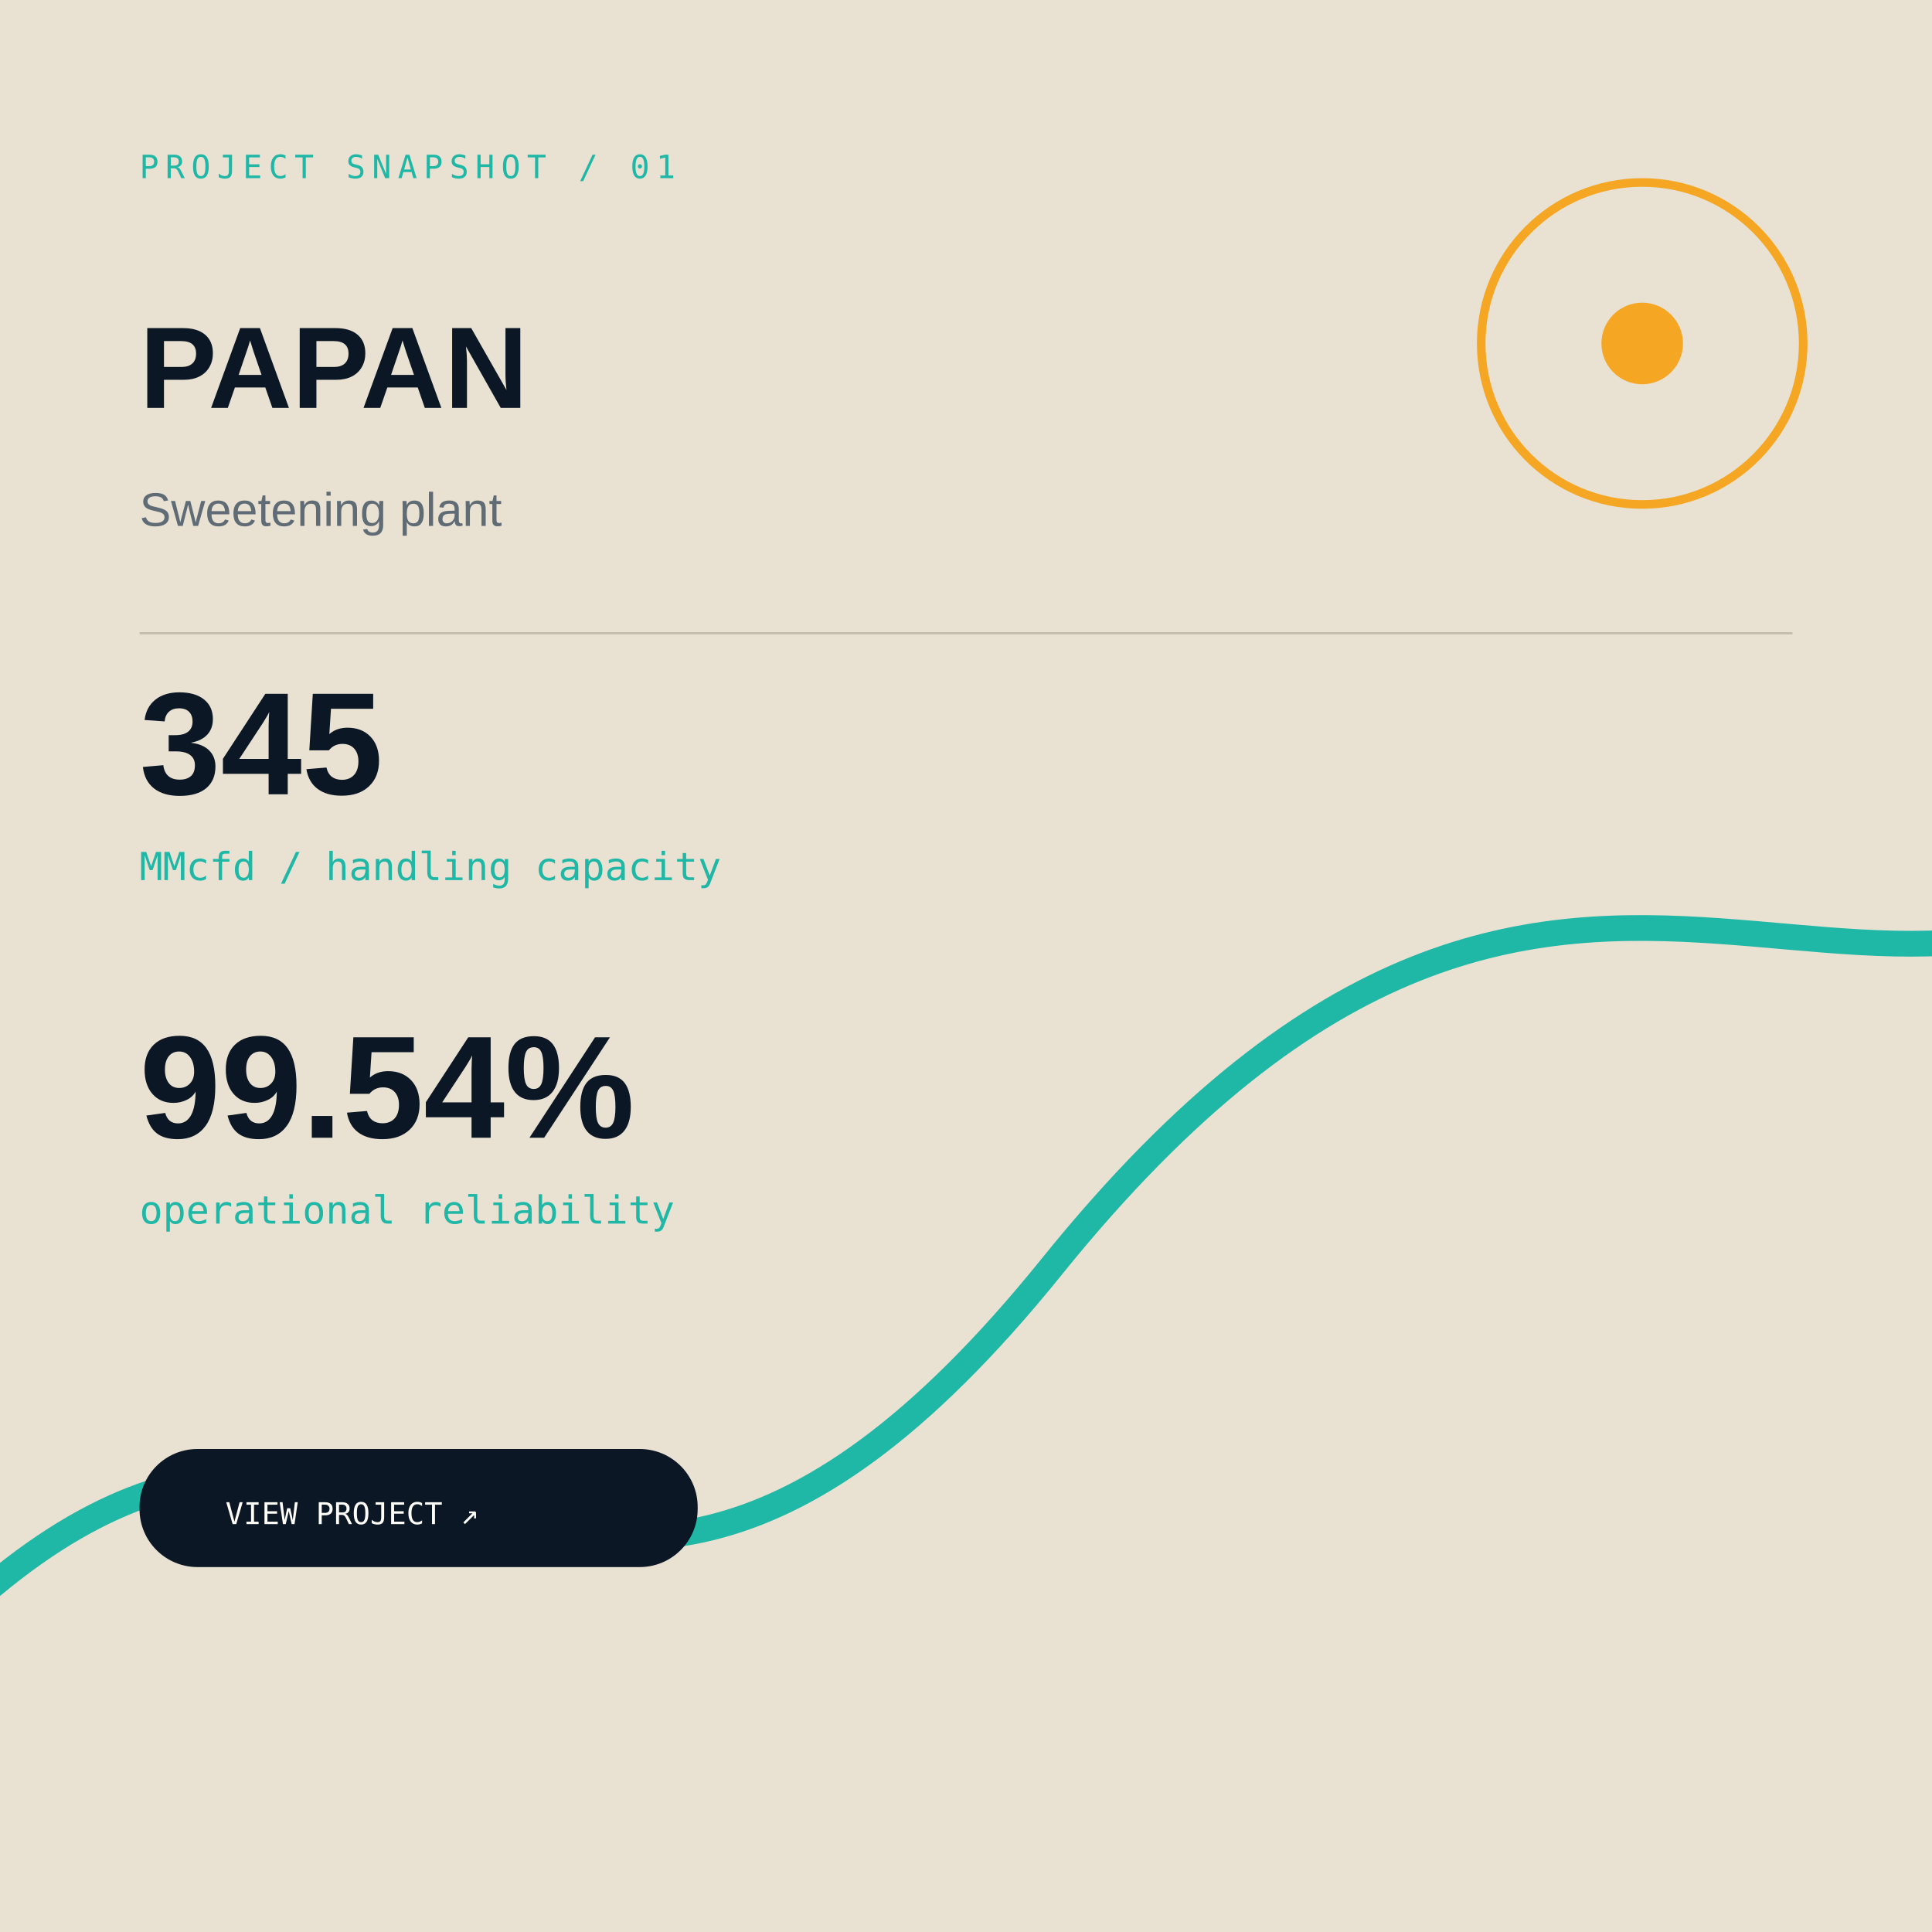
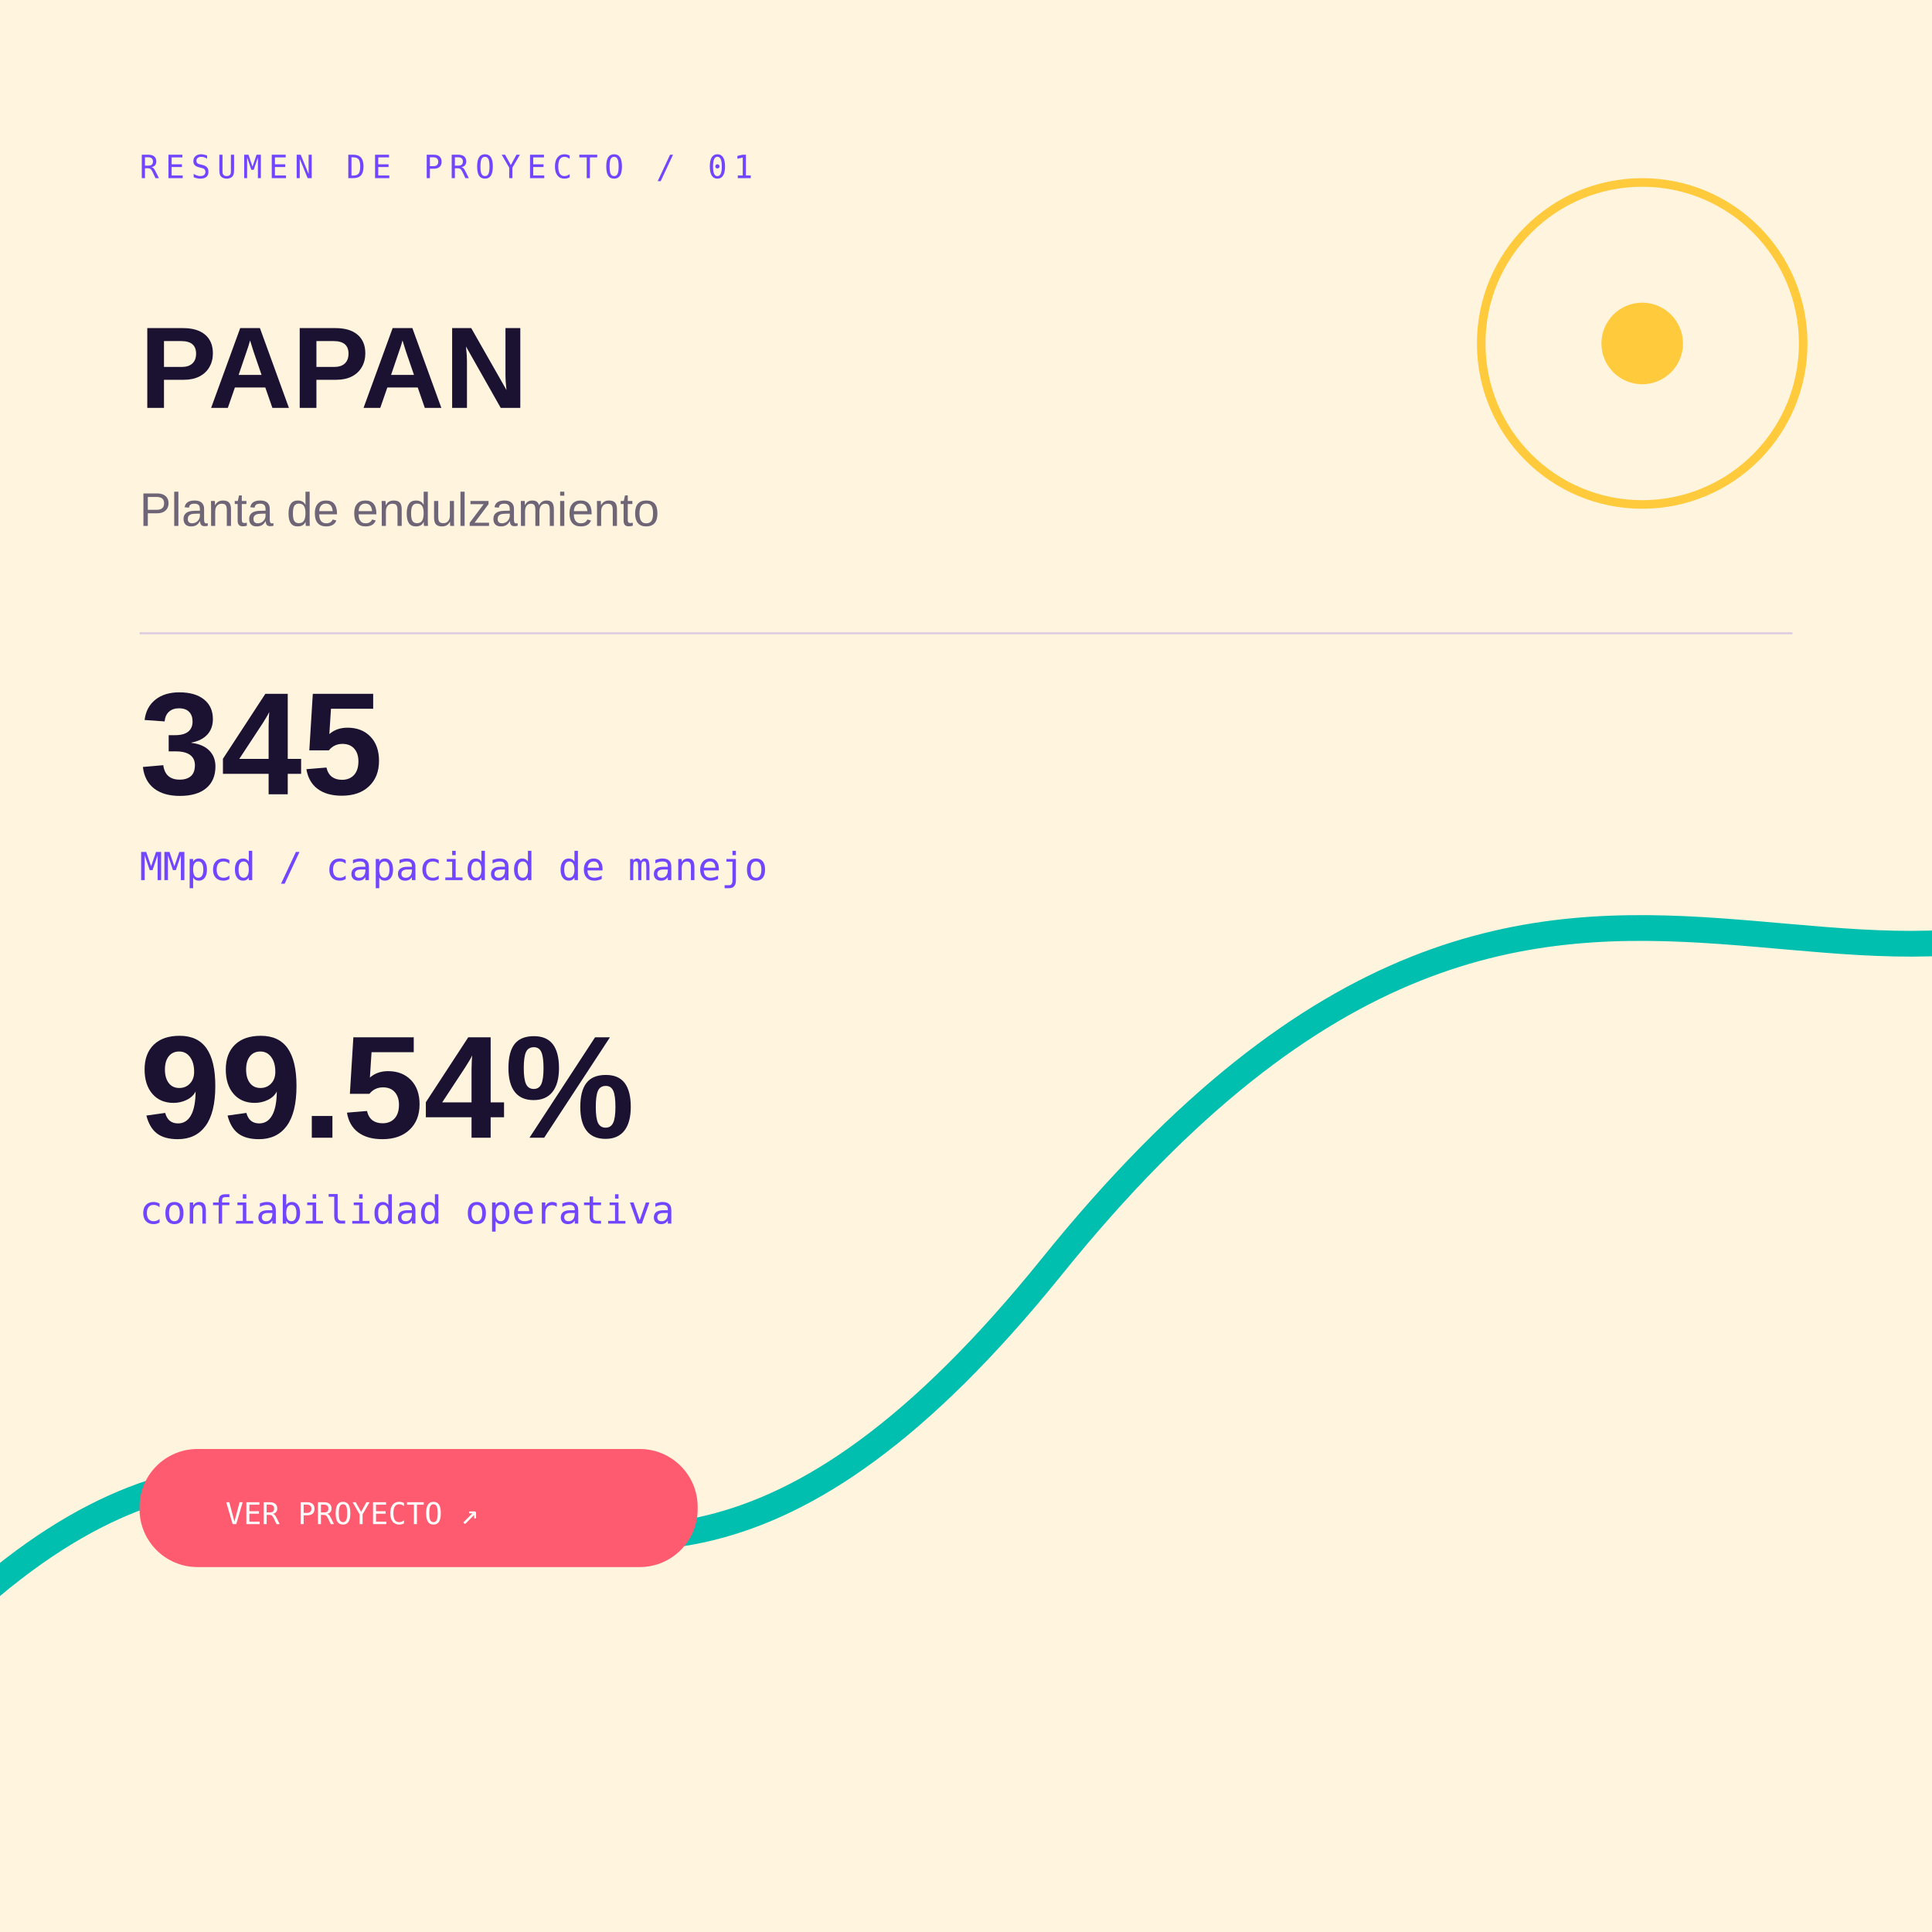
<svg xmlns="http://www.w3.org/2000/svg" viewBox="0 0 900 900" role="img" aria-labelledby="title desc">
-   <rect width="900" height="900" fill="#e9e1d2" />
-   <path d="M-80 820c250-320 320 80 570-230s390-30 570-230" fill="none" stroke="#1fb7a6" stroke-width="12" />
+   <rect width="900" height="900" fill="#fff4de" />
+   <path d="M-80 820c250-320 320 80 570-230s390-30 570-230" fill="none" stroke="#00bfae" stroke-width="12" />
  <g font-family="Arial,sans-serif">
-     <text x="65" y="83" fill="#1fb7a6" font-family="monospace" font-size="15" letter-spacing="3">PROJECT SNAPSHOT / 01</text>
-     <text x="65" y="190" fill="#0b1724" font-size="54" font-weight="700">PAPAN</text>
-     <text x="65" y="245" fill="#5f6c76" font-size="22">Sweetening plant</text>
-     <line x1="65" y1="295" x2="835" y2="295" stroke="#c4bbab" />
-     <text x="65" y="370" fill="#0b1724" font-size="68" font-weight="700">345</text>
-     <text x="65" y="410" fill="#1fb7a6" font-family="monospace" font-size="18">MMcfd / handling capacity</text>
-     <text x="65" y="530" fill="#0b1724" font-size="68" font-weight="700">99.54%</text>
-     <text x="65" y="570" fill="#1fb7a6" font-family="monospace" font-size="18">operational reliability</text>
-     <rect x="65" y="675" width="260" height="55" rx="27" fill="#0b1724" />
-     <text x="105" y="710" fill="#fffdf8" font-family="monospace" font-size="14">VIEW PROJECT ↗</text>
-     <circle cx="765" cy="160" r="75" fill="none" stroke="#f5a623" stroke-width="4" />
-     <circle cx="765" cy="160" r="19" fill="#f5a623" />
+     <text x="65" y="83" fill="#7046ff" font-family="monospace" font-size="15" letter-spacing="3">RESUMEN DE PROYECTO / 01</text>
+     <text x="65" y="190" fill="#1a1230" font-size="54" font-weight="700">PAPAN</text>
+     <text x="65" y="245" fill="#6e6576" font-size="22">Planta de endulzamiento</text>
+     <line x1="65" y1="295" x2="835" y2="295" stroke="#decfe0" />
+     <text x="65" y="370" fill="#1a1230" font-size="68" font-weight="700">345</text>
+     <text x="65" y="410" fill="#7046ff" font-family="monospace" font-size="18">MMpcd / capacidad de manejo</text>
+     <text x="65" y="530" fill="#1a1230" font-size="68" font-weight="700">99.54%</text>
+     <text x="65" y="570" fill="#7046ff" font-family="monospace" font-size="18">confiabilidad operativa</text>
+     <rect x="65" y="675" width="260" height="55" rx="27" fill="#ff5b70" />
+     <text x="105" y="710" fill="#fffdfb" font-family="monospace" font-size="14">VER PROYECTO ↗</text>
+     <circle cx="765" cy="160" r="75" fill="none" stroke="#ffcb3d" stroke-width="4" />
+     <circle cx="765" cy="160" r="19" fill="#ffcb3d" />
  </g>
</svg>
